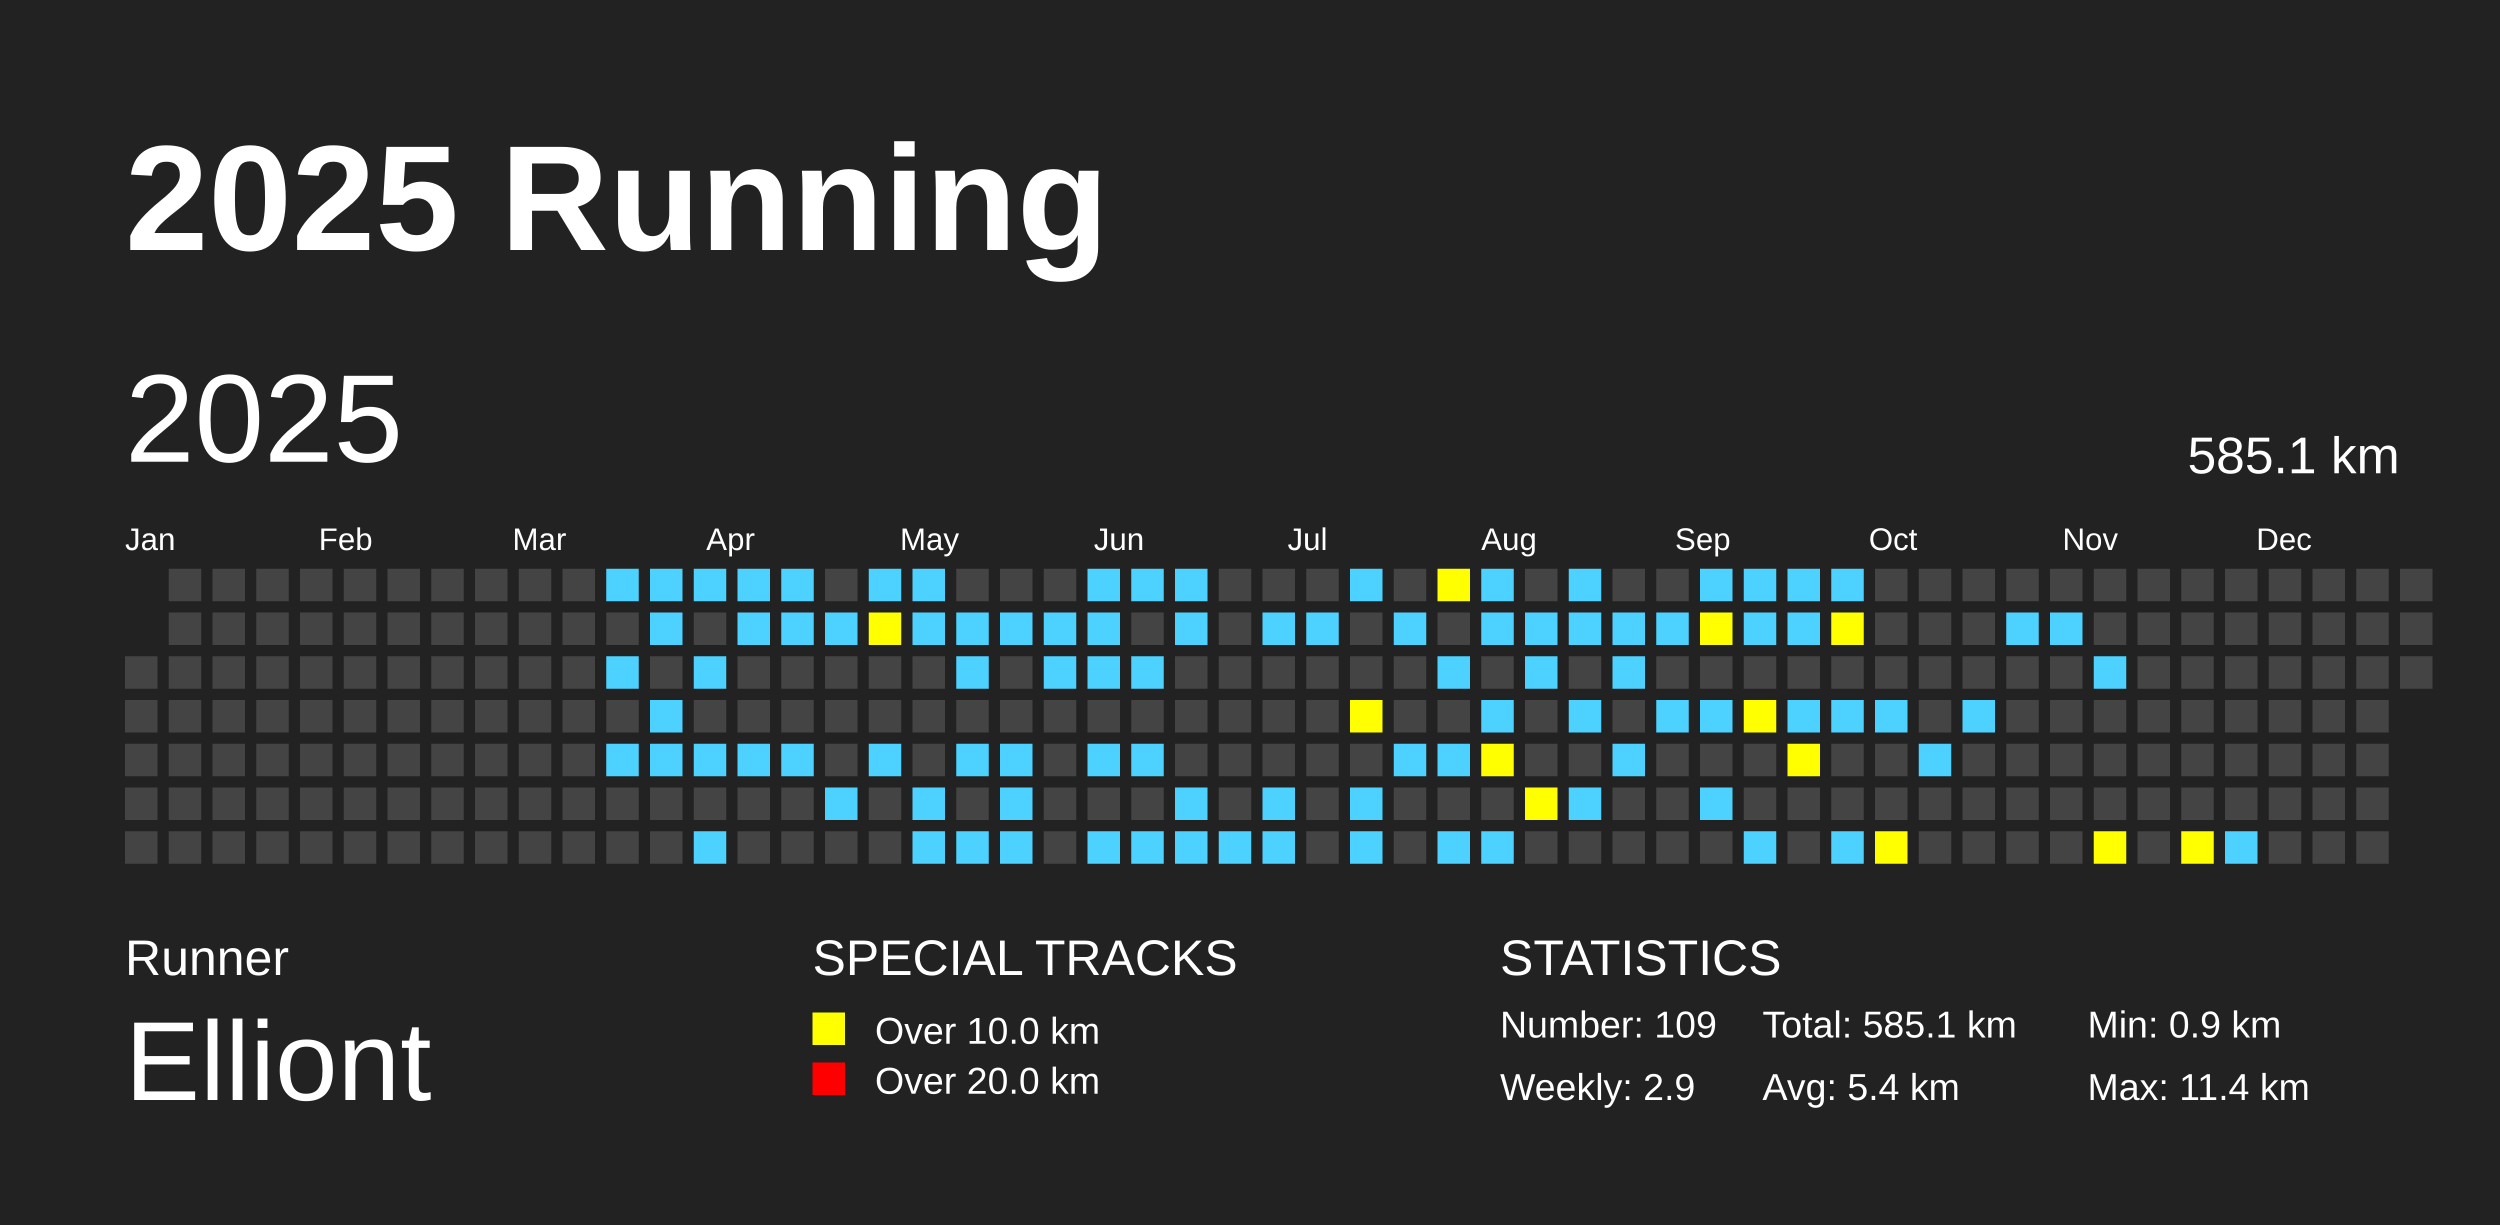
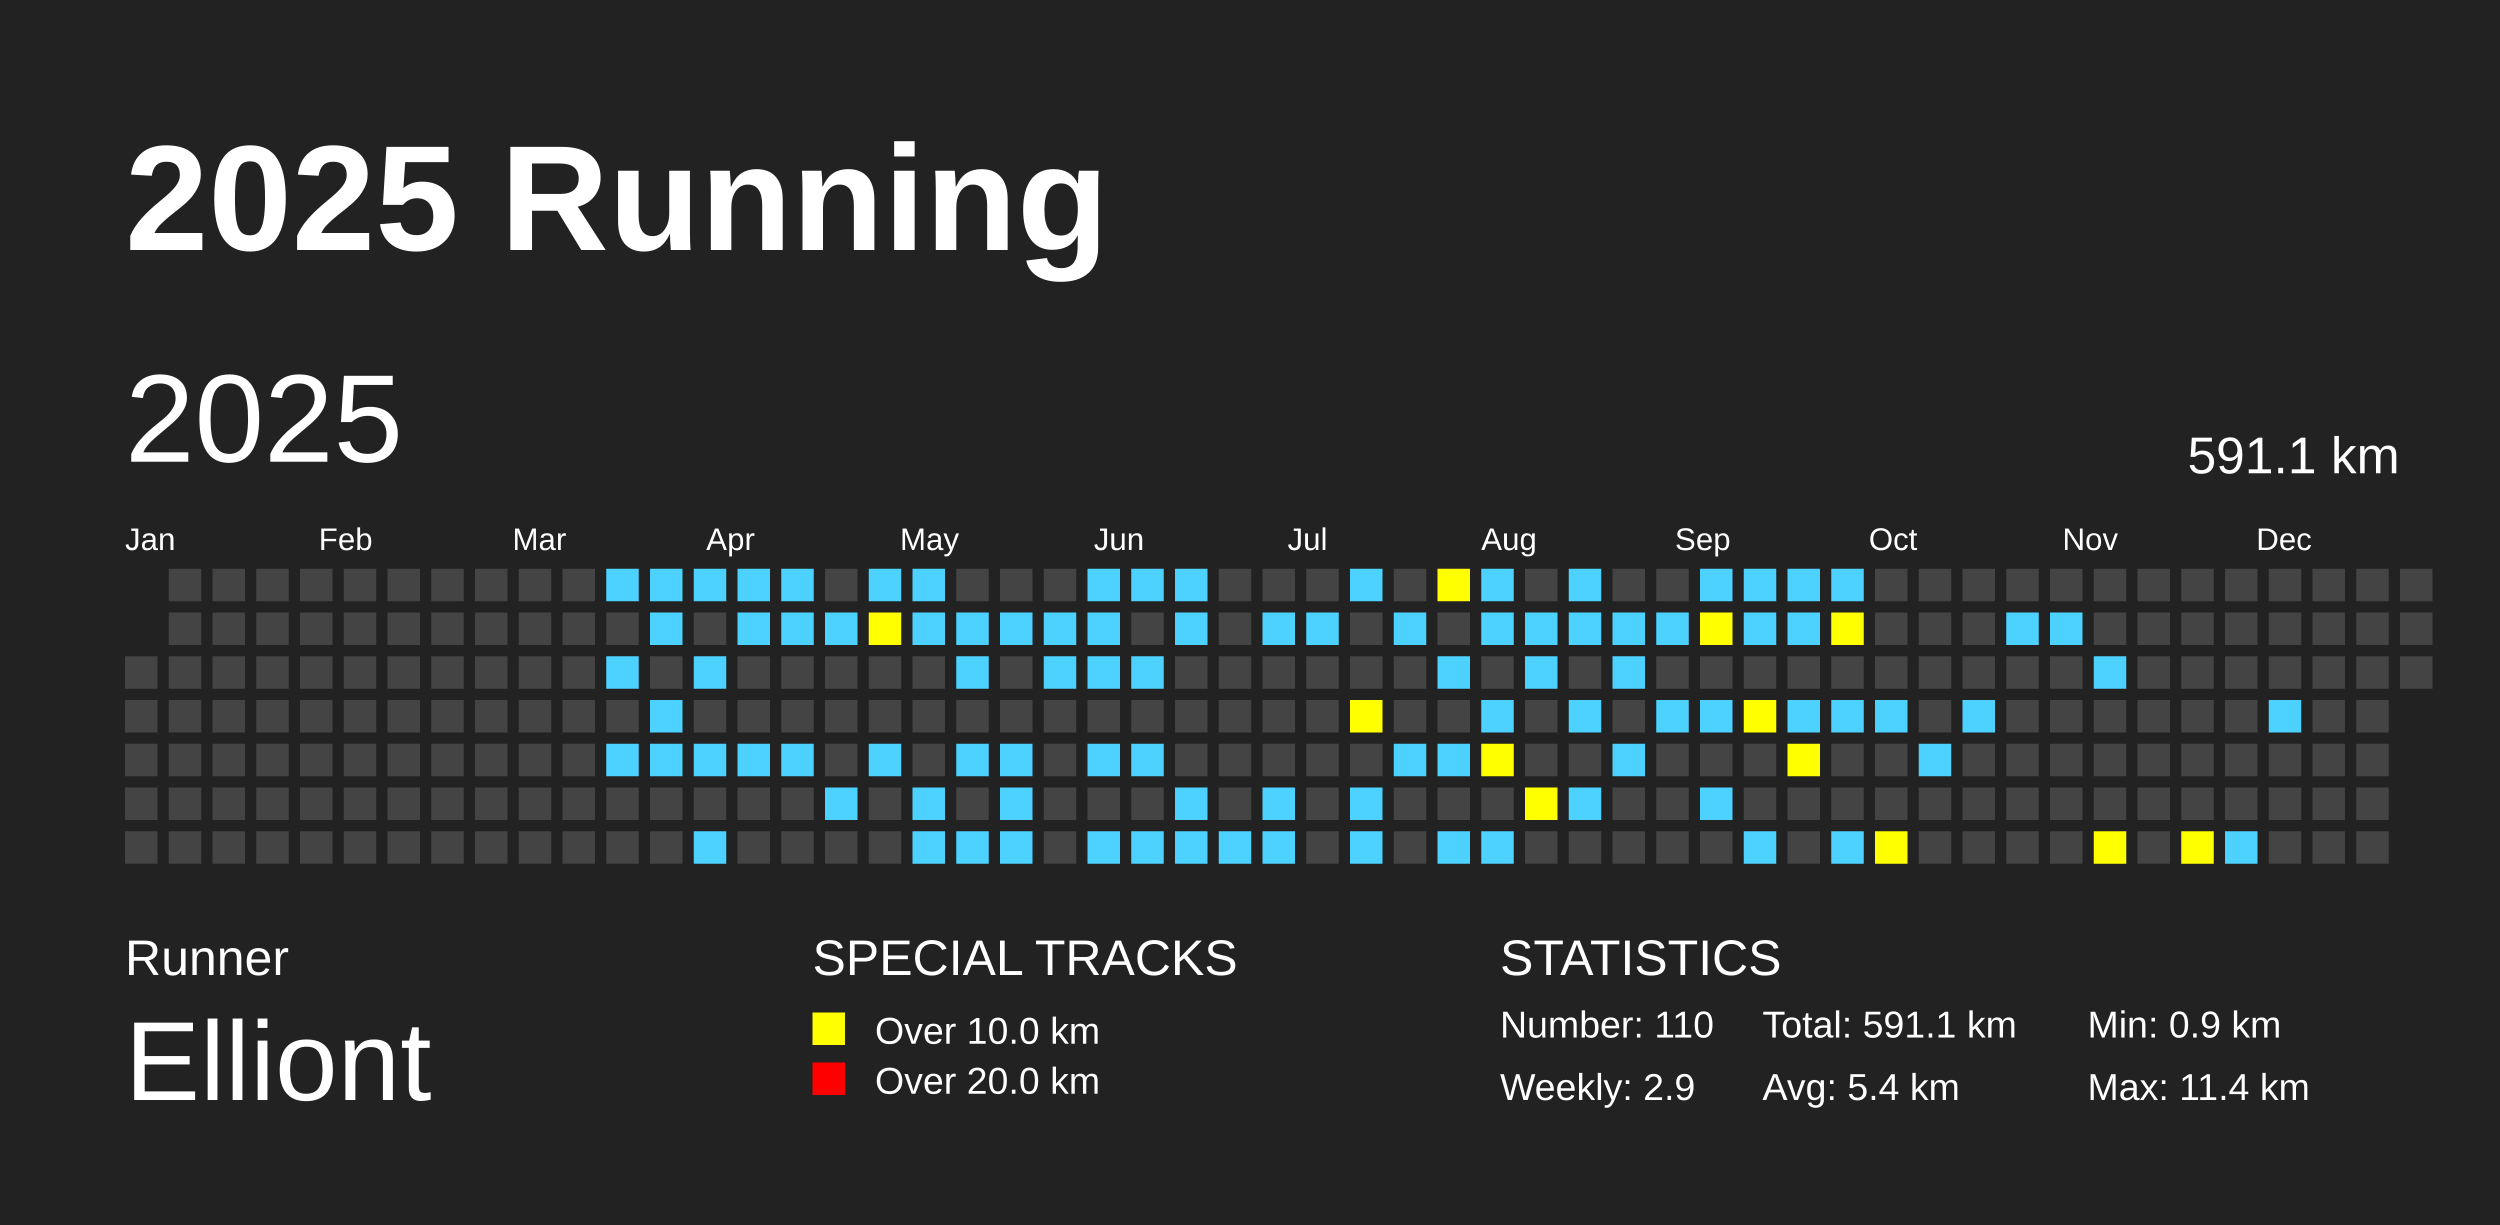
<svg xmlns="http://www.w3.org/2000/svg" baseProfile="full" height="98mm" version="1.1" viewBox="0,0,200,98" width="200mm">
  <defs />
  <rect fill="#222222" height="98" width="200" x="0" y="0" />
  <text fill="#FFFFFF" style="font-size:12px; font-family:Arial; font-weight:bold;" x="10" y="20">2025 Running</text>
  <text fill="#FFFFFF" style="font-size:4px; font-family:Arial" x="10" y="78">Runner</text>
  <text fill="#FFFFFF" style="font-size:9px; font-family:Arial" x="10" y="88">Elliont</text>
  <text fill="#FFFFFF" style="font-size:4px; font-family:Arial" x="65" y="78">SPECIAL TRACKS</text>
  <rect fill="yellow" height="2.6" width="2.6" x="65" y="81" />
  <text fill="#FFFFFF" style="font-size:3px; font-family:Arial" x="70" y="83.5">Over 10.0 km</text>
  <rect fill="red" height="2.6" width="2.6" x="65" y="85" />
  <text fill="#FFFFFF" style="font-size:3px; font-family:Arial" x="70" y="87.5">Over 20.0 km</text>
  <text fill="#FFFFFF" style="font-size:4px; font-family:Arial" x="120" y="78">STATISTICS</text>
-   <text fill="#FFFFFF" style="font-size:3px; font-family:Arial" x="120" y="83">Number: 109</text>
+   <text fill="#FFFFFF" style="font-size:3px; font-family:Arial" x="120" y="83">Number: 110</text>
  <text fill="#FFFFFF" style="font-size:3px; font-family:Arial" x="120" y="88">Weekly: 2.9</text>
-   <text fill="#FFFFFF" style="font-size:3px; font-family:Arial" x="141" y="83">Total: 585.1 km</text>
+   <text fill="#FFFFFF" style="font-size:3px; font-family:Arial" x="141" y="83">Total: 591.1 km</text>
  <text fill="#FFFFFF" style="font-size:3px; font-family:Arial" x="141" y="88">Avg: 5.4 km</text>
  <text fill="#FFFFFF" style="font-size:3px; font-family:Arial" x="167" y="83">Min: 0.9 km</text>
  <text fill="#FFFFFF" style="font-size:3px; font-family:Arial" x="167" y="88">Max: 11.4 km</text>
  <text dominant-baseline="hanging" fill="#FFFFFF" style="font-size:10.0px; font-family:Arial;" x="10" y="30">2025</text>
-   <text dominant-baseline="hanging" fill="#FFFFFF" style="font-size:4.125px; font-family:Arial;" x="175" y="35">585.1 km</text>
+   <text dominant-baseline="hanging" fill="#FFFFFF" style="font-size:4.125px; font-family:Arial;" x="175" y="35">591.1 km</text>
  <text fill="#FFFFFF" style="font-size:2.5px; font-family:Arial" x="10.0" y="44">Jan</text>
  <text fill="#FFFFFF" style="font-size:2.5px; font-family:Arial" x="25.5" y="44">Feb</text>
  <text fill="#FFFFFF" style="font-size:2.5px; font-family:Arial" x="41.0" y="44">Mar</text>
  <text fill="#FFFFFF" style="font-size:2.5px; font-family:Arial" x="56.5" y="44">Apr</text>
  <text fill="#FFFFFF" style="font-size:2.5px; font-family:Arial" x="72.0" y="44">May</text>
  <text fill="#FFFFFF" style="font-size:2.5px; font-family:Arial" x="87.5" y="44">Jun</text>
  <text fill="#FFFFFF" style="font-size:2.5px; font-family:Arial" x="103.0" y="44">Jul</text>
  <text fill="#FFFFFF" style="font-size:2.5px; font-family:Arial" x="118.5" y="44">Aug</text>
  <text fill="#FFFFFF" style="font-size:2.5px; font-family:Arial" x="134.0" y="44">Sep</text>
  <text fill="#FFFFFF" style="font-size:2.5px; font-family:Arial" x="149.5" y="44">Oct</text>
  <text fill="#FFFFFF" style="font-size:2.5px; font-family:Arial" x="165.0" y="44">Nov</text>
  <text fill="#FFFFFF" style="font-size:2.5px; font-family:Arial" x="180.5" y="44">Dec</text>
  <rect fill="#444444" height="2.6" width="2.6" x="10.0" y="52.5" />
  <rect fill="#444444" height="2.6" width="2.6" x="10.0" y="56.0" />
  <rect fill="#444444" height="2.6" width="2.6" x="10.0" y="59.5" />
  <rect fill="#444444" height="2.6" width="2.6" x="10.0" y="63.0" />
  <rect fill="#444444" height="2.6" width="2.6" x="10.0" y="66.5" />
  <rect fill="#444444" height="2.6" width="2.6" x="13.5" y="45.5" />
  <rect fill="#444444" height="2.6" width="2.6" x="13.5" y="49.0" />
  <rect fill="#444444" height="2.6" width="2.6" x="13.5" y="52.5" />
  <rect fill="#444444" height="2.6" width="2.6" x="13.5" y="56.0" />
  <rect fill="#444444" height="2.6" width="2.6" x="13.5" y="59.5" />
  <rect fill="#444444" height="2.6" width="2.6" x="13.5" y="63.0" />
  <rect fill="#444444" height="2.6" width="2.6" x="13.5" y="66.5" />
  <rect fill="#444444" height="2.6" width="2.6" x="17.0" y="45.5" />
  <rect fill="#444444" height="2.6" width="2.6" x="17.0" y="49.0" />
  <rect fill="#444444" height="2.6" width="2.6" x="17.0" y="52.5" />
  <rect fill="#444444" height="2.6" width="2.6" x="17.0" y="56.0" />
  <rect fill="#444444" height="2.6" width="2.6" x="17.0" y="59.5" />
  <rect fill="#444444" height="2.6" width="2.6" x="17.0" y="63.0" />
  <rect fill="#444444" height="2.6" width="2.6" x="17.0" y="66.5" />
  <rect fill="#444444" height="2.6" width="2.6" x="20.5" y="45.5" />
  <rect fill="#444444" height="2.6" width="2.6" x="20.5" y="49.0" />
  <rect fill="#444444" height="2.6" width="2.6" x="20.5" y="52.5" />
  <rect fill="#444444" height="2.6" width="2.6" x="20.5" y="56.0" />
  <rect fill="#444444" height="2.6" width="2.6" x="20.5" y="59.5" />
  <rect fill="#444444" height="2.6" width="2.6" x="20.5" y="63.0" />
  <rect fill="#444444" height="2.6" width="2.6" x="20.5" y="66.5" />
  <rect fill="#444444" height="2.6" width="2.6" x="24.0" y="45.5" />
  <rect fill="#444444" height="2.6" width="2.6" x="24.0" y="49.0" />
  <rect fill="#444444" height="2.6" width="2.6" x="24.0" y="52.5" />
  <rect fill="#444444" height="2.6" width="2.6" x="24.0" y="56.0" />
  <rect fill="#444444" height="2.6" width="2.6" x="24.0" y="59.5" />
  <rect fill="#444444" height="2.6" width="2.6" x="24.0" y="63.0" />
  <rect fill="#444444" height="2.6" width="2.6" x="24.0" y="66.5" />
  <rect fill="#444444" height="2.6" width="2.6" x="27.5" y="45.5" />
  <rect fill="#444444" height="2.6" width="2.6" x="27.5" y="49.0" />
  <rect fill="#444444" height="2.6" width="2.6" x="27.5" y="52.5" />
  <rect fill="#444444" height="2.6" width="2.6" x="27.5" y="56.0" />
  <rect fill="#444444" height="2.6" width="2.6" x="27.5" y="59.5" />
  <rect fill="#444444" height="2.6" width="2.6" x="27.5" y="63.0" />
  <rect fill="#444444" height="2.6" width="2.6" x="27.5" y="66.5" />
  <rect fill="#444444" height="2.6" width="2.6" x="31.0" y="45.5" />
  <rect fill="#444444" height="2.6" width="2.6" x="31.0" y="49.0" />
  <rect fill="#444444" height="2.6" width="2.6" x="31.0" y="52.5" />
  <rect fill="#444444" height="2.6" width="2.6" x="31.0" y="56.0" />
  <rect fill="#444444" height="2.6" width="2.6" x="31.0" y="59.5" />
  <rect fill="#444444" height="2.6" width="2.6" x="31.0" y="63.0" />
  <rect fill="#444444" height="2.6" width="2.6" x="31.0" y="66.5" />
  <rect fill="#444444" height="2.6" width="2.6" x="34.5" y="45.5" />
  <rect fill="#444444" height="2.6" width="2.6" x="34.5" y="49.0" />
  <rect fill="#444444" height="2.6" width="2.6" x="34.5" y="52.5" />
  <rect fill="#444444" height="2.6" width="2.6" x="34.5" y="56.0" />
  <rect fill="#444444" height="2.6" width="2.6" x="34.5" y="59.5" />
  <rect fill="#444444" height="2.6" width="2.6" x="34.5" y="63.0" />
  <rect fill="#444444" height="2.6" width="2.6" x="34.5" y="66.5" />
  <rect fill="#444444" height="2.6" width="2.6" x="38.0" y="45.5" />
  <rect fill="#444444" height="2.6" width="2.6" x="38.0" y="49.0" />
  <rect fill="#444444" height="2.6" width="2.6" x="38.0" y="52.5" />
  <rect fill="#444444" height="2.6" width="2.6" x="38.0" y="56.0" />
  <rect fill="#444444" height="2.6" width="2.6" x="38.0" y="59.5" />
  <rect fill="#444444" height="2.6" width="2.6" x="38.0" y="63.0" />
  <rect fill="#444444" height="2.6" width="2.6" x="38.0" y="66.5" />
  <rect fill="#444444" height="2.6" width="2.6" x="41.5" y="45.5" />
  <rect fill="#444444" height="2.6" width="2.6" x="41.5" y="49.0" />
  <rect fill="#444444" height="2.6" width="2.6" x="41.5" y="52.5" />
  <rect fill="#444444" height="2.6" width="2.6" x="41.5" y="56.0" />
  <rect fill="#444444" height="2.6" width="2.6" x="41.5" y="59.5" />
  <rect fill="#444444" height="2.6" width="2.6" x="41.5" y="63.0" />
  <rect fill="#444444" height="2.6" width="2.6" x="41.5" y="66.5" />
  <rect fill="#444444" height="2.6" width="2.6" x="45.0" y="45.5" />
  <rect fill="#444444" height="2.6" width="2.6" x="45.0" y="49.0" />
  <rect fill="#444444" height="2.6" width="2.6" x="45.0" y="52.5" />
  <rect fill="#444444" height="2.6" width="2.6" x="45.0" y="56.0" />
  <rect fill="#444444" height="2.6" width="2.6" x="45.0" y="59.5" />
  <rect fill="#444444" height="2.6" width="2.6" x="45.0" y="63.0" />
  <rect fill="#444444" height="2.6" width="2.6" x="45.0" y="66.5" />
  <rect fill="#4DD2FF" height="2.6" width="2.6" x="48.5" y="45.5" />
  <rect fill="#444444" height="2.6" width="2.6" x="48.5" y="49.0" />
  <rect fill="#4DD2FF" height="2.6" width="2.6" x="48.5" y="52.5" />
  <rect fill="#444444" height="2.6" width="2.6" x="48.5" y="56.0" />
  <rect fill="#4DD2FF" height="2.6" width="2.6" x="48.5" y="59.5" />
  <rect fill="#444444" height="2.6" width="2.6" x="48.5" y="63.0" />
  <rect fill="#444444" height="2.6" width="2.6" x="48.5" y="66.5" />
  <rect fill="#4DD2FF" height="2.6" width="2.6" x="52.0" y="45.5" />
  <rect fill="#4DD2FF" height="2.6" width="2.6" x="52.0" y="49.0" />
  <rect fill="#444444" height="2.6" width="2.6" x="52.0" y="52.5" />
  <rect fill="#4DD2FF" height="2.6" width="2.6" x="52.0" y="56.0" />
  <rect fill="#4DD2FF" height="2.6" width="2.6" x="52.0" y="59.5" />
  <rect fill="#444444" height="2.6" width="2.6" x="52.0" y="63.0" />
  <rect fill="#444444" height="2.6" width="2.6" x="52.0" y="66.5" />
  <rect fill="#4DD2FF" height="2.6" width="2.6" x="55.5" y="45.5" />
  <rect fill="#444444" height="2.6" width="2.6" x="55.5" y="49.0" />
  <rect fill="#4DD2FF" height="2.6" width="2.6" x="55.5" y="52.5" />
  <rect fill="#444444" height="2.6" width="2.6" x="55.5" y="56.0" />
  <rect fill="#4DD2FF" height="2.6" width="2.6" x="55.5" y="59.5" />
  <rect fill="#444444" height="2.6" width="2.6" x="55.5" y="63.0" />
  <rect fill="#4DD2FF" height="2.6" width="2.6" x="55.5" y="66.5" />
  <rect fill="#4DD2FF" height="2.6" width="2.6" x="59.0" y="45.5" />
  <rect fill="#4DD2FF" height="2.6" width="2.6" x="59.0" y="49.0" />
  <rect fill="#444444" height="2.6" width="2.6" x="59.0" y="52.5" />
  <rect fill="#444444" height="2.6" width="2.6" x="59.0" y="56.0" />
  <rect fill="#4DD2FF" height="2.6" width="2.6" x="59.0" y="59.5" />
  <rect fill="#444444" height="2.6" width="2.6" x="59.0" y="63.0" />
  <rect fill="#444444" height="2.6" width="2.6" x="59.0" y="66.5" />
  <rect fill="#4DD2FF" height="2.6" width="2.6" x="62.5" y="45.5" />
  <rect fill="#4DD2FF" height="2.6" width="2.6" x="62.5" y="49.0" />
  <rect fill="#444444" height="2.6" width="2.6" x="62.5" y="52.5" />
  <rect fill="#444444" height="2.6" width="2.6" x="62.5" y="56.0" />
  <rect fill="#4DD2FF" height="2.6" width="2.6" x="62.5" y="59.5" />
  <rect fill="#444444" height="2.6" width="2.6" x="62.5" y="63.0" />
  <rect fill="#444444" height="2.6" width="2.6" x="62.5" y="66.5" />
  <rect fill="#444444" height="2.6" width="2.6" x="66.0" y="45.5" />
  <rect fill="#4DD2FF" height="2.6" width="2.6" x="66.0" y="49.0" />
  <rect fill="#444444" height="2.6" width="2.6" x="66.0" y="52.5" />
  <rect fill="#444444" height="2.6" width="2.6" x="66.0" y="56.0" />
  <rect fill="#444444" height="2.6" width="2.6" x="66.0" y="59.5" />
  <rect fill="#4DD2FF" height="2.6" width="2.6" x="66.0" y="63.0" />
  <rect fill="#444444" height="2.6" width="2.6" x="66.0" y="66.5" />
  <rect fill="#4DD2FF" height="2.6" width="2.6" x="69.5" y="45.5" />
  <rect fill="yellow" height="2.6" width="2.6" x="69.5" y="49.0" />
  <rect fill="#444444" height="2.6" width="2.6" x="69.5" y="52.5" />
  <rect fill="#444444" height="2.6" width="2.6" x="69.5" y="56.0" />
  <rect fill="#4DD2FF" height="2.6" width="2.6" x="69.5" y="59.5" />
  <rect fill="#444444" height="2.6" width="2.6" x="69.5" y="63.0" />
  <rect fill="#444444" height="2.6" width="2.6" x="69.5" y="66.5" />
  <rect fill="#4DD2FF" height="2.6" width="2.6" x="73.0" y="45.5" />
  <rect fill="#4DD2FF" height="2.6" width="2.6" x="73.0" y="49.0" />
  <rect fill="#444444" height="2.6" width="2.6" x="73.0" y="52.5" />
  <rect fill="#444444" height="2.6" width="2.6" x="73.0" y="56.0" />
  <rect fill="#444444" height="2.6" width="2.6" x="73.0" y="59.5" />
  <rect fill="#4DD2FF" height="2.6" width="2.6" x="73.0" y="63.0" />
  <rect fill="#4DD2FF" height="2.6" width="2.6" x="73.0" y="66.5" />
  <rect fill="#444444" height="2.6" width="2.6" x="76.5" y="45.5" />
  <rect fill="#4DD2FF" height="2.6" width="2.6" x="76.5" y="49.0" />
  <rect fill="#4DD2FF" height="2.6" width="2.6" x="76.5" y="52.5" />
  <rect fill="#444444" height="2.6" width="2.6" x="76.5" y="56.0" />
  <rect fill="#4DD2FF" height="2.6" width="2.6" x="76.5" y="59.5" />
  <rect fill="#444444" height="2.6" width="2.6" x="76.5" y="63.0" />
  <rect fill="#4DD2FF" height="2.6" width="2.6" x="76.5" y="66.5" />
  <rect fill="#444444" height="2.6" width="2.6" x="80.0" y="45.5" />
  <rect fill="#4DD2FF" height="2.6" width="2.6" x="80.0" y="49.0" />
  <rect fill="#444444" height="2.6" width="2.6" x="80.0" y="52.5" />
  <rect fill="#444444" height="2.6" width="2.6" x="80.0" y="56.0" />
  <rect fill="#4DD2FF" height="2.6" width="2.6" x="80.0" y="59.5" />
  <rect fill="#4DD2FF" height="2.6" width="2.6" x="80.0" y="63.0" />
  <rect fill="#4DD2FF" height="2.6" width="2.6" x="80.0" y="66.5" />
  <rect fill="#444444" height="2.6" width="2.6" x="83.5" y="45.5" />
  <rect fill="#4DD2FF" height="2.6" width="2.6" x="83.5" y="49.0" />
  <rect fill="#4DD2FF" height="2.6" width="2.6" x="83.5" y="52.5" />
  <rect fill="#444444" height="2.6" width="2.6" x="83.5" y="56.0" />
  <rect fill="#444444" height="2.6" width="2.6" x="83.5" y="59.5" />
  <rect fill="#444444" height="2.6" width="2.6" x="83.5" y="63.0" />
  <rect fill="#444444" height="2.6" width="2.6" x="83.5" y="66.5" />
  <rect fill="#4DD2FF" height="2.6" width="2.6" x="87.0" y="45.5" />
  <rect fill="#4DD2FF" height="2.6" width="2.6" x="87.0" y="49.0" />
  <rect fill="#4DD2FF" height="2.6" width="2.6" x="87.0" y="52.5" />
  <rect fill="#444444" height="2.6" width="2.6" x="87.0" y="56.0" />
  <rect fill="#4DD2FF" height="2.6" width="2.6" x="87.0" y="59.5" />
  <rect fill="#444444" height="2.6" width="2.6" x="87.0" y="63.0" />
  <rect fill="#4DD2FF" height="2.6" width="2.6" x="87.0" y="66.5" />
  <rect fill="#4DD2FF" height="2.6" width="2.6" x="90.5" y="45.5" />
  <rect fill="#444444" height="2.6" width="2.6" x="90.5" y="49.0" />
  <rect fill="#4DD2FF" height="2.6" width="2.6" x="90.5" y="52.5" />
  <rect fill="#444444" height="2.6" width="2.6" x="90.5" y="56.0" />
  <rect fill="#4DD2FF" height="2.6" width="2.6" x="90.5" y="59.5" />
  <rect fill="#444444" height="2.6" width="2.6" x="90.5" y="63.0" />
  <rect fill="#4DD2FF" height="2.6" width="2.6" x="90.5" y="66.5" />
  <rect fill="#4DD2FF" height="2.6" width="2.6" x="94.0" y="45.5" />
  <rect fill="#4DD2FF" height="2.6" width="2.6" x="94.0" y="49.0" />
  <rect fill="#444444" height="2.6" width="2.6" x="94.0" y="52.5" />
  <rect fill="#444444" height="2.6" width="2.6" x="94.0" y="56.0" />
  <rect fill="#444444" height="2.6" width="2.6" x="94.0" y="59.5" />
  <rect fill="#4DD2FF" height="2.6" width="2.6" x="94.0" y="63.0" />
  <rect fill="#4DD2FF" height="2.6" width="2.6" x="94.0" y="66.5" />
  <rect fill="#444444" height="2.6" width="2.6" x="97.5" y="45.5" />
  <rect fill="#444444" height="2.6" width="2.6" x="97.5" y="49.0" />
  <rect fill="#444444" height="2.6" width="2.6" x="97.5" y="52.5" />
  <rect fill="#444444" height="2.6" width="2.6" x="97.5" y="56.0" />
  <rect fill="#444444" height="2.6" width="2.6" x="97.5" y="59.5" />
  <rect fill="#444444" height="2.6" width="2.6" x="97.5" y="63.0" />
  <rect fill="#4DD2FF" height="2.6" width="2.6" x="97.5" y="66.5" />
  <rect fill="#444444" height="2.6" width="2.6" x="101.0" y="45.5" />
  <rect fill="#4DD2FF" height="2.6" width="2.6" x="101.0" y="49.0" />
  <rect fill="#444444" height="2.6" width="2.6" x="101.0" y="52.5" />
  <rect fill="#444444" height="2.6" width="2.6" x="101.0" y="56.0" />
  <rect fill="#444444" height="2.6" width="2.6" x="101.0" y="59.5" />
  <rect fill="#4DD2FF" height="2.6" width="2.6" x="101.0" y="63.0" />
  <rect fill="#4DD2FF" height="2.6" width="2.6" x="101.0" y="66.5" />
  <rect fill="#444444" height="2.6" width="2.6" x="104.5" y="45.5" />
  <rect fill="#4DD2FF" height="2.6" width="2.6" x="104.5" y="49.0" />
  <rect fill="#444444" height="2.6" width="2.6" x="104.5" y="52.5" />
  <rect fill="#444444" height="2.6" width="2.6" x="104.5" y="56.0" />
  <rect fill="#444444" height="2.6" width="2.6" x="104.5" y="59.5" />
  <rect fill="#444444" height="2.6" width="2.6" x="104.5" y="63.0" />
  <rect fill="#444444" height="2.6" width="2.6" x="104.5" y="66.5" />
  <rect fill="#4DD2FF" height="2.6" width="2.6" x="108.0" y="45.5" />
  <rect fill="#444444" height="2.6" width="2.6" x="108.0" y="49.0" />
  <rect fill="#444444" height="2.6" width="2.6" x="108.0" y="52.5" />
  <rect fill="yellow" height="2.6" width="2.6" x="108.0" y="56.0" />
  <rect fill="#444444" height="2.6" width="2.6" x="108.0" y="59.5" />
  <rect fill="#4DD2FF" height="2.6" width="2.6" x="108.0" y="63.0" />
  <rect fill="#4DD2FF" height="2.6" width="2.6" x="108.0" y="66.5" />
  <rect fill="#444444" height="2.6" width="2.6" x="111.5" y="45.5" />
  <rect fill="#4DD2FF" height="2.6" width="2.6" x="111.5" y="49.0" />
  <rect fill="#444444" height="2.6" width="2.6" x="111.5" y="52.5" />
  <rect fill="#444444" height="2.6" width="2.6" x="111.5" y="56.0" />
  <rect fill="#4DD2FF" height="2.6" width="2.6" x="111.5" y="59.5" />
  <rect fill="#444444" height="2.6" width="2.6" x="111.5" y="63.0" />
  <rect fill="#444444" height="2.6" width="2.6" x="111.5" y="66.5" />
  <rect fill="yellow" height="2.6" width="2.6" x="115.0" y="45.5" />
  <rect fill="#444444" height="2.6" width="2.6" x="115.0" y="49.0" />
  <rect fill="#4DD2FF" height="2.6" width="2.6" x="115.0" y="52.5" />
  <rect fill="#444444" height="2.6" width="2.6" x="115.0" y="56.0" />
  <rect fill="#4DD2FF" height="2.6" width="2.6" x="115.0" y="59.5" />
  <rect fill="#444444" height="2.6" width="2.6" x="115.0" y="63.0" />
  <rect fill="#4DD2FF" height="2.6" width="2.6" x="115.0" y="66.5" />
  <rect fill="#4DD2FF" height="2.6" width="2.6" x="118.5" y="45.5" />
  <rect fill="#4DD2FF" height="2.6" width="2.6" x="118.5" y="49.0" />
  <rect fill="#444444" height="2.6" width="2.6" x="118.5" y="52.5" />
  <rect fill="#4DD2FF" height="2.6" width="2.6" x="118.5" y="56.0" />
  <rect fill="yellow" height="2.6" width="2.6" x="118.5" y="59.5" />
  <rect fill="#444444" height="2.6" width="2.6" x="118.5" y="63.0" />
  <rect fill="#4DD2FF" height="2.6" width="2.6" x="118.5" y="66.5" />
  <rect fill="#444444" height="2.6" width="2.6" x="122.0" y="45.5" />
  <rect fill="#4DD2FF" height="2.6" width="2.6" x="122.0" y="49.0" />
  <rect fill="#4DD2FF" height="2.6" width="2.6" x="122.0" y="52.5" />
  <rect fill="#444444" height="2.6" width="2.6" x="122.0" y="56.0" />
  <rect fill="#444444" height="2.6" width="2.6" x="122.0" y="59.5" />
  <rect fill="yellow" height="2.6" width="2.6" x="122.0" y="63.0" />
  <rect fill="#444444" height="2.6" width="2.6" x="122.0" y="66.5" />
  <rect fill="#4DD2FF" height="2.6" width="2.6" x="125.5" y="45.5" />
  <rect fill="#4DD2FF" height="2.6" width="2.6" x="125.5" y="49.0" />
  <rect fill="#444444" height="2.6" width="2.6" x="125.5" y="52.5" />
  <rect fill="#4DD2FF" height="2.6" width="2.6" x="125.5" y="56.0" />
  <rect fill="#444444" height="2.6" width="2.6" x="125.5" y="59.5" />
  <rect fill="#4DD2FF" height="2.6" width="2.6" x="125.5" y="63.0" />
  <rect fill="#444444" height="2.6" width="2.6" x="125.5" y="66.5" />
  <rect fill="#444444" height="2.6" width="2.6" x="129.0" y="45.5" />
  <rect fill="#4DD2FF" height="2.6" width="2.6" x="129.0" y="49.0" />
  <rect fill="#4DD2FF" height="2.6" width="2.6" x="129.0" y="52.5" />
  <rect fill="#444444" height="2.6" width="2.6" x="129.0" y="56.0" />
  <rect fill="#4DD2FF" height="2.6" width="2.6" x="129.0" y="59.5" />
  <rect fill="#444444" height="2.6" width="2.6" x="129.0" y="63.0" />
  <rect fill="#444444" height="2.6" width="2.6" x="129.0" y="66.5" />
  <rect fill="#444444" height="2.6" width="2.6" x="132.5" y="45.5" />
  <rect fill="#4DD2FF" height="2.6" width="2.6" x="132.5" y="49.0" />
  <rect fill="#444444" height="2.6" width="2.6" x="132.5" y="52.5" />
  <rect fill="#4DD2FF" height="2.6" width="2.6" x="132.5" y="56.0" />
  <rect fill="#444444" height="2.6" width="2.6" x="132.5" y="59.5" />
  <rect fill="#444444" height="2.6" width="2.6" x="132.5" y="63.0" />
  <rect fill="#444444" height="2.6" width="2.6" x="132.5" y="66.5" />
  <rect fill="#4DD2FF" height="2.6" width="2.6" x="136.0" y="45.5" />
  <rect fill="yellow" height="2.6" width="2.6" x="136.0" y="49.0" />
  <rect fill="#444444" height="2.6" width="2.6" x="136.0" y="52.5" />
  <rect fill="#4DD2FF" height="2.6" width="2.6" x="136.0" y="56.0" />
  <rect fill="#444444" height="2.6" width="2.6" x="136.0" y="59.5" />
  <rect fill="#4DD2FF" height="2.6" width="2.6" x="136.0" y="63.0" />
  <rect fill="#444444" height="2.6" width="2.6" x="136.0" y="66.5" />
  <rect fill="#4DD2FF" height="2.6" width="2.6" x="139.5" y="45.5" />
  <rect fill="#4DD2FF" height="2.6" width="2.6" x="139.5" y="49.0" />
  <rect fill="#444444" height="2.6" width="2.6" x="139.5" y="52.5" />
  <rect fill="yellow" height="2.6" width="2.6" x="139.5" y="56.0" />
  <rect fill="#444444" height="2.6" width="2.6" x="139.5" y="59.5" />
  <rect fill="#444444" height="2.6" width="2.6" x="139.5" y="63.0" />
  <rect fill="#4DD2FF" height="2.6" width="2.6" x="139.5" y="66.5" />
  <rect fill="#4DD2FF" height="2.6" width="2.6" x="143.0" y="45.5" />
  <rect fill="#4DD2FF" height="2.6" width="2.6" x="143.0" y="49.0" />
  <rect fill="#444444" height="2.6" width="2.6" x="143.0" y="52.5" />
  <rect fill="#4DD2FF" height="2.6" width="2.6" x="143.0" y="56.0" />
  <rect fill="yellow" height="2.6" width="2.6" x="143.0" y="59.5" />
  <rect fill="#444444" height="2.6" width="2.6" x="143.0" y="63.0" />
  <rect fill="#444444" height="2.6" width="2.6" x="143.0" y="66.5" />
  <rect fill="#4DD2FF" height="2.6" width="2.6" x="146.5" y="45.5" />
  <rect fill="yellow" height="2.6" width="2.6" x="146.5" y="49.0" />
  <rect fill="#444444" height="2.6" width="2.6" x="146.5" y="52.5" />
  <rect fill="#4DD2FF" height="2.6" width="2.6" x="146.5" y="56.0" />
  <rect fill="#444444" height="2.6" width="2.6" x="146.5" y="59.5" />
  <rect fill="#444444" height="2.6" width="2.6" x="146.5" y="63.0" />
  <rect fill="#4DD2FF" height="2.6" width="2.6" x="146.5" y="66.5" />
  <rect fill="#444444" height="2.6" width="2.6" x="150.0" y="45.5" />
  <rect fill="#444444" height="2.6" width="2.6" x="150.0" y="49.0" />
  <rect fill="#444444" height="2.6" width="2.6" x="150.0" y="52.5" />
  <rect fill="#4DD2FF" height="2.6" width="2.6" x="150.0" y="56.0" />
  <rect fill="#444444" height="2.6" width="2.6" x="150.0" y="59.5" />
  <rect fill="#444444" height="2.6" width="2.6" x="150.0" y="63.0" />
  <rect fill="yellow" height="2.6" width="2.6" x="150.0" y="66.5" />
  <rect fill="#444444" height="2.6" width="2.6" x="153.5" y="45.5" />
  <rect fill="#444444" height="2.6" width="2.6" x="153.5" y="49.0" />
  <rect fill="#444444" height="2.6" width="2.6" x="153.5" y="52.5" />
  <rect fill="#444444" height="2.6" width="2.6" x="153.5" y="56.0" />
  <rect fill="#4DD2FF" height="2.6" width="2.6" x="153.5" y="59.5" />
  <rect fill="#444444" height="2.6" width="2.6" x="153.5" y="63.0" />
  <rect fill="#444444" height="2.6" width="2.6" x="153.5" y="66.5" />
  <rect fill="#444444" height="2.6" width="2.6" x="157.0" y="45.5" />
  <rect fill="#444444" height="2.6" width="2.6" x="157.0" y="49.0" />
  <rect fill="#444444" height="2.6" width="2.6" x="157.0" y="52.5" />
  <rect fill="#4DD2FF" height="2.6" width="2.6" x="157.0" y="56.0" />
  <rect fill="#444444" height="2.6" width="2.6" x="157.0" y="59.5" />
  <rect fill="#444444" height="2.6" width="2.6" x="157.0" y="63.0" />
  <rect fill="#444444" height="2.6" width="2.6" x="157.0" y="66.5" />
  <rect fill="#444444" height="2.6" width="2.6" x="160.5" y="45.5" />
  <rect fill="#4DD2FF" height="2.6" width="2.6" x="160.5" y="49.0" />
  <rect fill="#444444" height="2.6" width="2.6" x="160.5" y="52.5" />
  <rect fill="#444444" height="2.6" width="2.6" x="160.5" y="56.0" />
  <rect fill="#444444" height="2.6" width="2.6" x="160.5" y="59.5" />
  <rect fill="#444444" height="2.6" width="2.6" x="160.5" y="63.0" />
  <rect fill="#444444" height="2.6" width="2.6" x="160.5" y="66.5" />
  <rect fill="#444444" height="2.6" width="2.6" x="164.0" y="45.5" />
  <rect fill="#4DD2FF" height="2.6" width="2.6" x="164.0" y="49.0" />
  <rect fill="#444444" height="2.6" width="2.6" x="164.0" y="52.5" />
  <rect fill="#444444" height="2.6" width="2.6" x="164.0" y="56.0" />
  <rect fill="#444444" height="2.6" width="2.6" x="164.0" y="59.5" />
  <rect fill="#444444" height="2.6" width="2.6" x="164.0" y="63.0" />
  <rect fill="#444444" height="2.6" width="2.6" x="164.0" y="66.5" />
  <rect fill="#444444" height="2.6" width="2.6" x="167.5" y="45.5" />
  <rect fill="#444444" height="2.6" width="2.6" x="167.5" y="49.0" />
  <rect fill="#4DD2FF" height="2.6" width="2.6" x="167.5" y="52.5" />
  <rect fill="#444444" height="2.6" width="2.6" x="167.5" y="56.0" />
  <rect fill="#444444" height="2.6" width="2.6" x="167.5" y="59.5" />
  <rect fill="#444444" height="2.6" width="2.6" x="167.5" y="63.0" />
  <rect fill="yellow" height="2.6" width="2.6" x="167.5" y="66.5" />
  <rect fill="#444444" height="2.6" width="2.6" x="171.0" y="45.5" />
  <rect fill="#444444" height="2.6" width="2.6" x="171.0" y="49.0" />
  <rect fill="#444444" height="2.6" width="2.6" x="171.0" y="52.5" />
  <rect fill="#444444" height="2.6" width="2.6" x="171.0" y="56.0" />
  <rect fill="#444444" height="2.6" width="2.6" x="171.0" y="59.5" />
  <rect fill="#444444" height="2.6" width="2.6" x="171.0" y="63.0" />
  <rect fill="#444444" height="2.6" width="2.6" x="171.0" y="66.5" />
  <rect fill="#444444" height="2.6" width="2.6" x="174.5" y="45.5" />
  <rect fill="#444444" height="2.6" width="2.6" x="174.5" y="49.0" />
  <rect fill="#444444" height="2.6" width="2.6" x="174.5" y="52.5" />
  <rect fill="#444444" height="2.6" width="2.6" x="174.5" y="56.0" />
  <rect fill="#444444" height="2.6" width="2.6" x="174.5" y="59.5" />
  <rect fill="#444444" height="2.6" width="2.6" x="174.5" y="63.0" />
  <rect fill="yellow" height="2.6" width="2.6" x="174.5" y="66.5" />
  <rect fill="#444444" height="2.6" width="2.6" x="178.0" y="45.5" />
  <rect fill="#444444" height="2.6" width="2.6" x="178.0" y="49.0" />
  <rect fill="#444444" height="2.6" width="2.6" x="178.0" y="52.5" />
  <rect fill="#444444" height="2.6" width="2.6" x="178.0" y="56.0" />
  <rect fill="#444444" height="2.6" width="2.6" x="178.0" y="59.5" />
  <rect fill="#444444" height="2.6" width="2.6" x="178.0" y="63.0" />
  <rect fill="#4DD2FF" height="2.6" width="2.6" x="178.0" y="66.5" />
  <rect fill="#444444" height="2.6" width="2.6" x="181.5" y="45.5" />
  <rect fill="#444444" height="2.6" width="2.6" x="181.5" y="49.0" />
  <rect fill="#444444" height="2.6" width="2.6" x="181.5" y="52.5" />
-   <rect fill="#444444" height="2.6" width="2.6" x="181.5" y="56.0" />
+   <rect fill="#4DD2FF" height="2.6" width="2.6" x="181.5" y="56.0" />
  <rect fill="#444444" height="2.6" width="2.6" x="181.5" y="59.5" />
  <rect fill="#444444" height="2.6" width="2.6" x="181.5" y="63.0" />
  <rect fill="#444444" height="2.6" width="2.6" x="181.5" y="66.5" />
  <rect fill="#444444" height="2.6" width="2.6" x="185.0" y="45.5" />
  <rect fill="#444444" height="2.6" width="2.6" x="185.0" y="49.0" />
  <rect fill="#444444" height="2.6" width="2.6" x="185.0" y="52.5" />
  <rect fill="#444444" height="2.6" width="2.6" x="185.0" y="56.0" />
  <rect fill="#444444" height="2.6" width="2.6" x="185.0" y="59.5" />
  <rect fill="#444444" height="2.6" width="2.6" x="185.0" y="63.0" />
  <rect fill="#444444" height="2.6" width="2.6" x="185.0" y="66.5" />
  <rect fill="#444444" height="2.6" width="2.6" x="188.5" y="45.5" />
  <rect fill="#444444" height="2.6" width="2.6" x="188.5" y="49.0" />
  <rect fill="#444444" height="2.6" width="2.6" x="188.5" y="52.5" />
  <rect fill="#444444" height="2.6" width="2.6" x="188.5" y="56.0" />
  <rect fill="#444444" height="2.6" width="2.6" x="188.5" y="59.5" />
  <rect fill="#444444" height="2.6" width="2.6" x="188.5" y="63.0" />
  <rect fill="#444444" height="2.6" width="2.6" x="188.5" y="66.5" />
  <rect fill="#444444" height="2.6" width="2.6" x="192.0" y="45.5" />
  <rect fill="#444444" height="2.6" width="2.6" x="192.0" y="49.0" />
  <rect fill="#444444" height="2.6" width="2.6" x="192.0" y="52.5" />
</svg>
